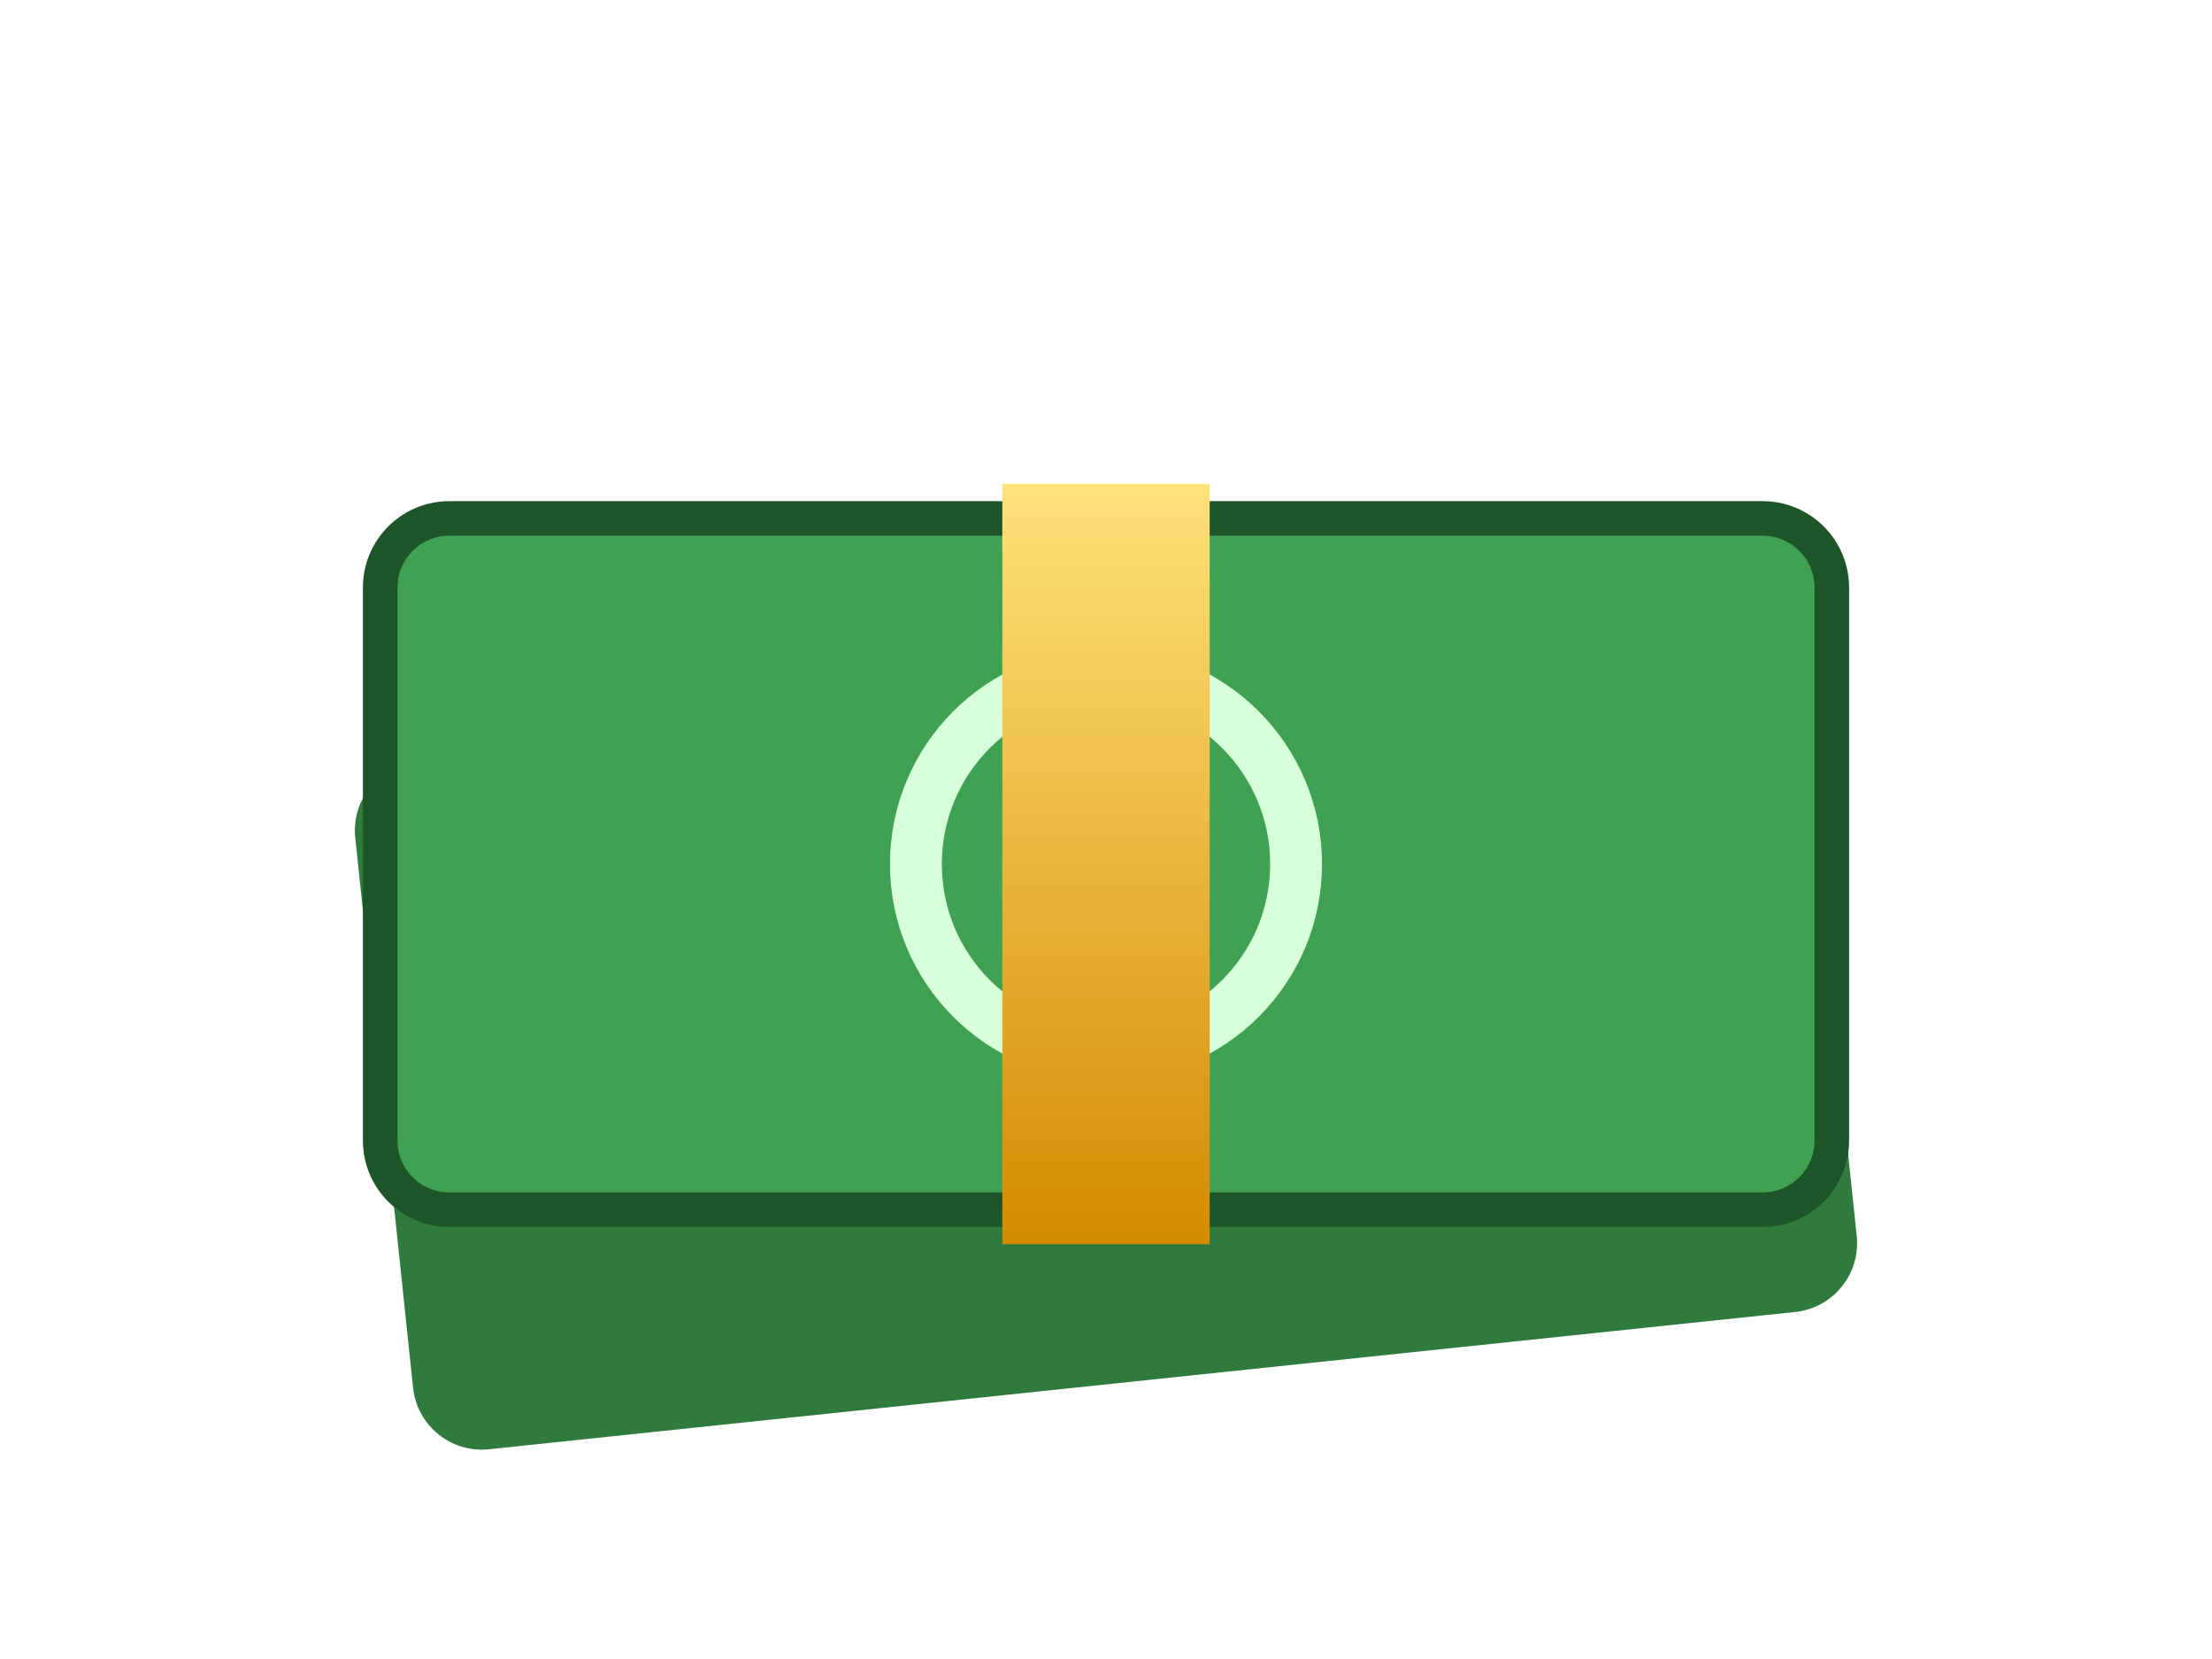
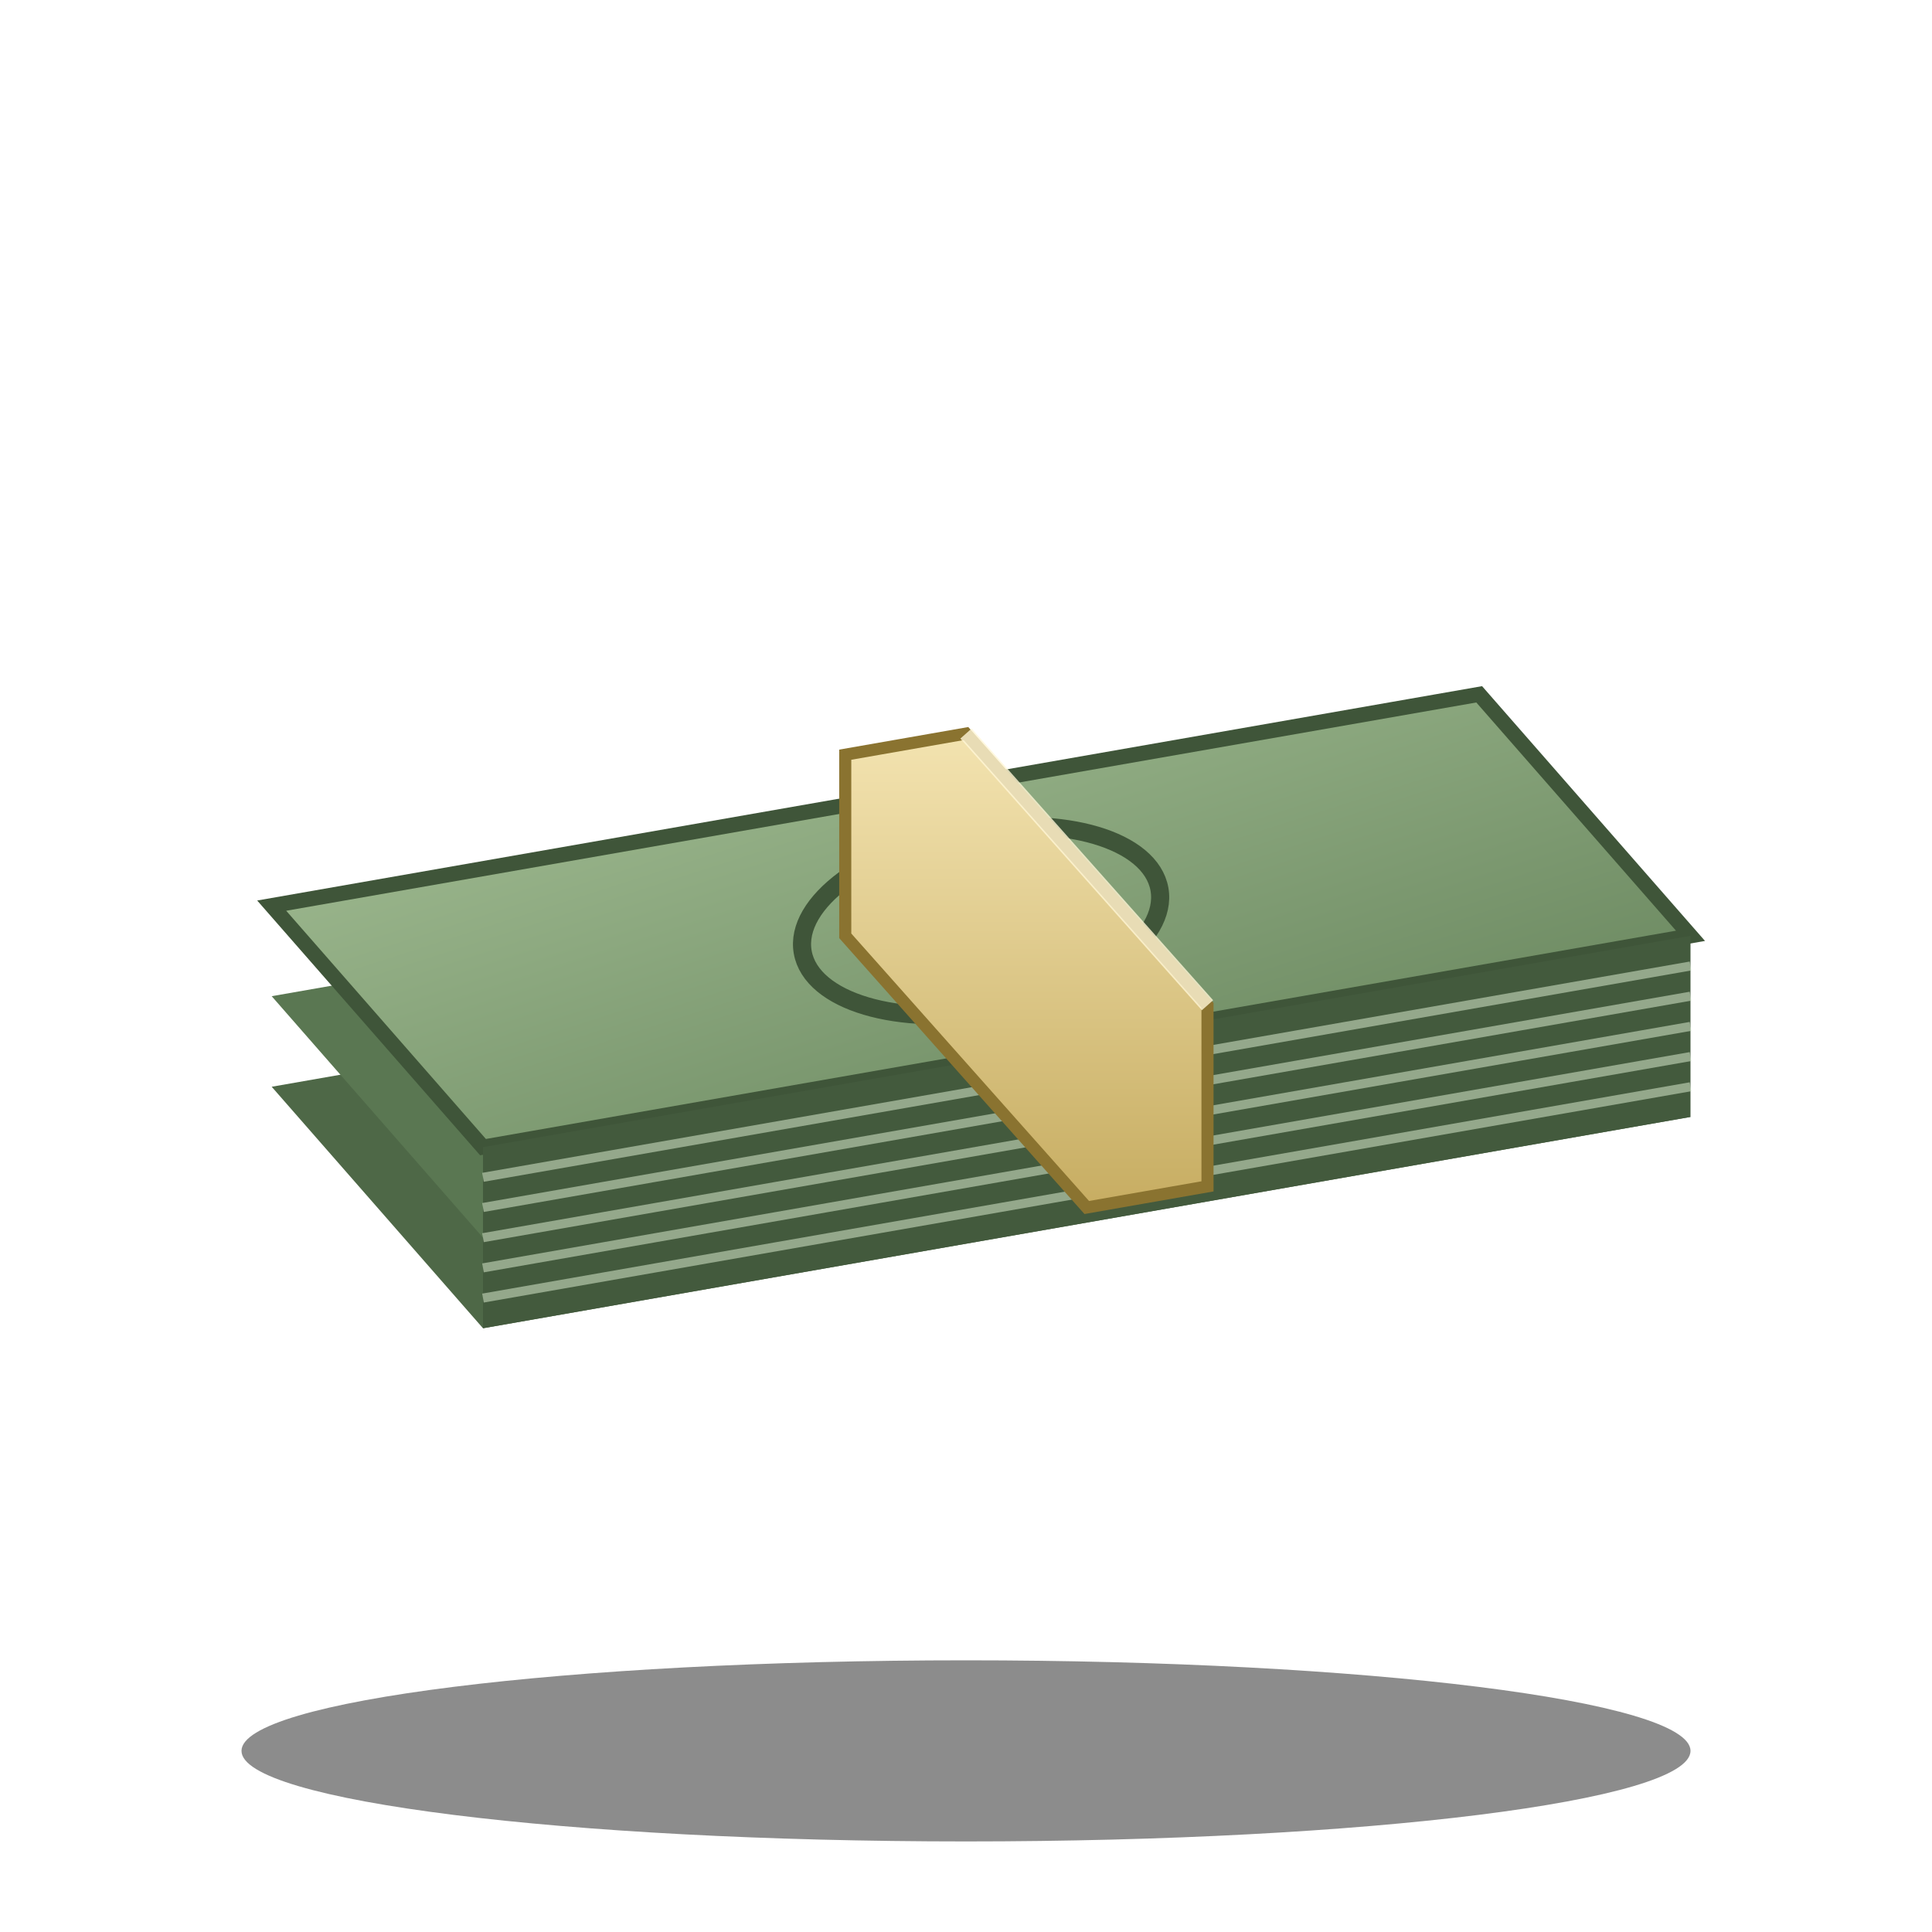
- <svg xmlns="http://www.w3.org/2000/svg" viewBox="0 0 128 96">
+ <svg xmlns="http://www.w3.org/2000/svg" viewBox="0 0 128 128">
  <defs>
-     <linearGradient id="o" x1="0" y1="0" x2="0" y2="1">
-       <stop offset="0" stop-color="#ffe27a" />
-       <stop offset="1" stop-color="#d48a00" />
+     <linearGradient id="nota" x1="0" y1="0" x2="1" y2="1">
+       <stop offset="0" stop-color="#a9c49a" />
+       <stop offset="1" stop-color="#5f7d55" />
    </linearGradient>
-     <linearGradient id="m" x1="0" y1="0" x2="0" y2="1">
-       <stop offset="0" stop-color="#5b5470" />
-       <stop offset="1" stop-color="#2a2438" />
-     </linearGradient>
-     <linearGradient id="r" x1="0" y1="0" x2="1" y2="1">
-       <stop offset="0" stop-color="#d9b8ff" />
-       <stop offset="1" stop-color="#8b3fe0" />
+     <linearGradient id="cinta" x1="0" y1="0" x2="0" y2="1">
+       <stop offset="0" stop-color="#f3e3b0" />
+       <stop offset="1" stop-color="#c7ad62" />
    </linearGradient>
  </defs>
+   <ellipse cx="64" cy="116" rx="48" ry="6" fill="#000" opacity="0.45" />
  <g>
-     <rect x="22" y="40" width="84" height="40" rx="4" fill="#2f7a3d" transform="rotate(-6 64 60)" />
-     <rect x="22" y="30" width="84" height="40" rx="4" fill="#3fa152" stroke="#1e5528" stroke-width="2" />
-     <circle cx="64" cy="50" r="11" fill="none" stroke="#d7ffd9" stroke-width="3" />
-     <text x="64" y="55" font-family="Arial Black,Arial" font-size="14" fill="#d7ffd9" text-anchor="middle">$</text>
-     <rect x="58" y="28" width="12" height="44" fill="url(#o)" />
+     <path d="M18 72 L98 58 L112 74 L32 88 Z" fill="#4e6847" />
+     <path d="M18 66 L98 52 L112 68 L32 82 Z" fill="#5a7752" />
+     <path d="M18 60 L98 46 L112 62 L32 76 Z" fill="url(#nota)" stroke="#3f5539" stroke-width="1" />
+     <path d="M32 76 L32 88 L112 74 L112 62 Z" fill="#435a3d" />
+     <g stroke="#c9dcbf" stroke-width="0.6" opacity="0.6">
+       <path d="M32 78 L112 64 M32 80 L112 66 M32 82 L112 68 M32 84 L112 70 M32 86 L112 72" />
+     </g>
+     <ellipse cx="65" cy="61" rx="12" ry="6" fill="none" stroke="#3f5539" stroke-width="1.2" transform="rotate(-10 65 61)" />
+     <text x="65" y="64" font-family="Georgia,serif" font-size="8" font-weight="bold" fill="#3f5539" text-anchor="middle" transform="rotate(-10 65 61)">100</text>
+     <path d="M56 50 L64 48.6 L80 66.6 L80 78.6 L72 80 L56 62 Z" fill="url(#cinta)" stroke="#8a7330" stroke-width="0.8" />
+     <path d="M64 48.6 L80 66.6" stroke="#fff6d6" stroke-width="1" opacity="0.8" />
  </g>
</svg>
